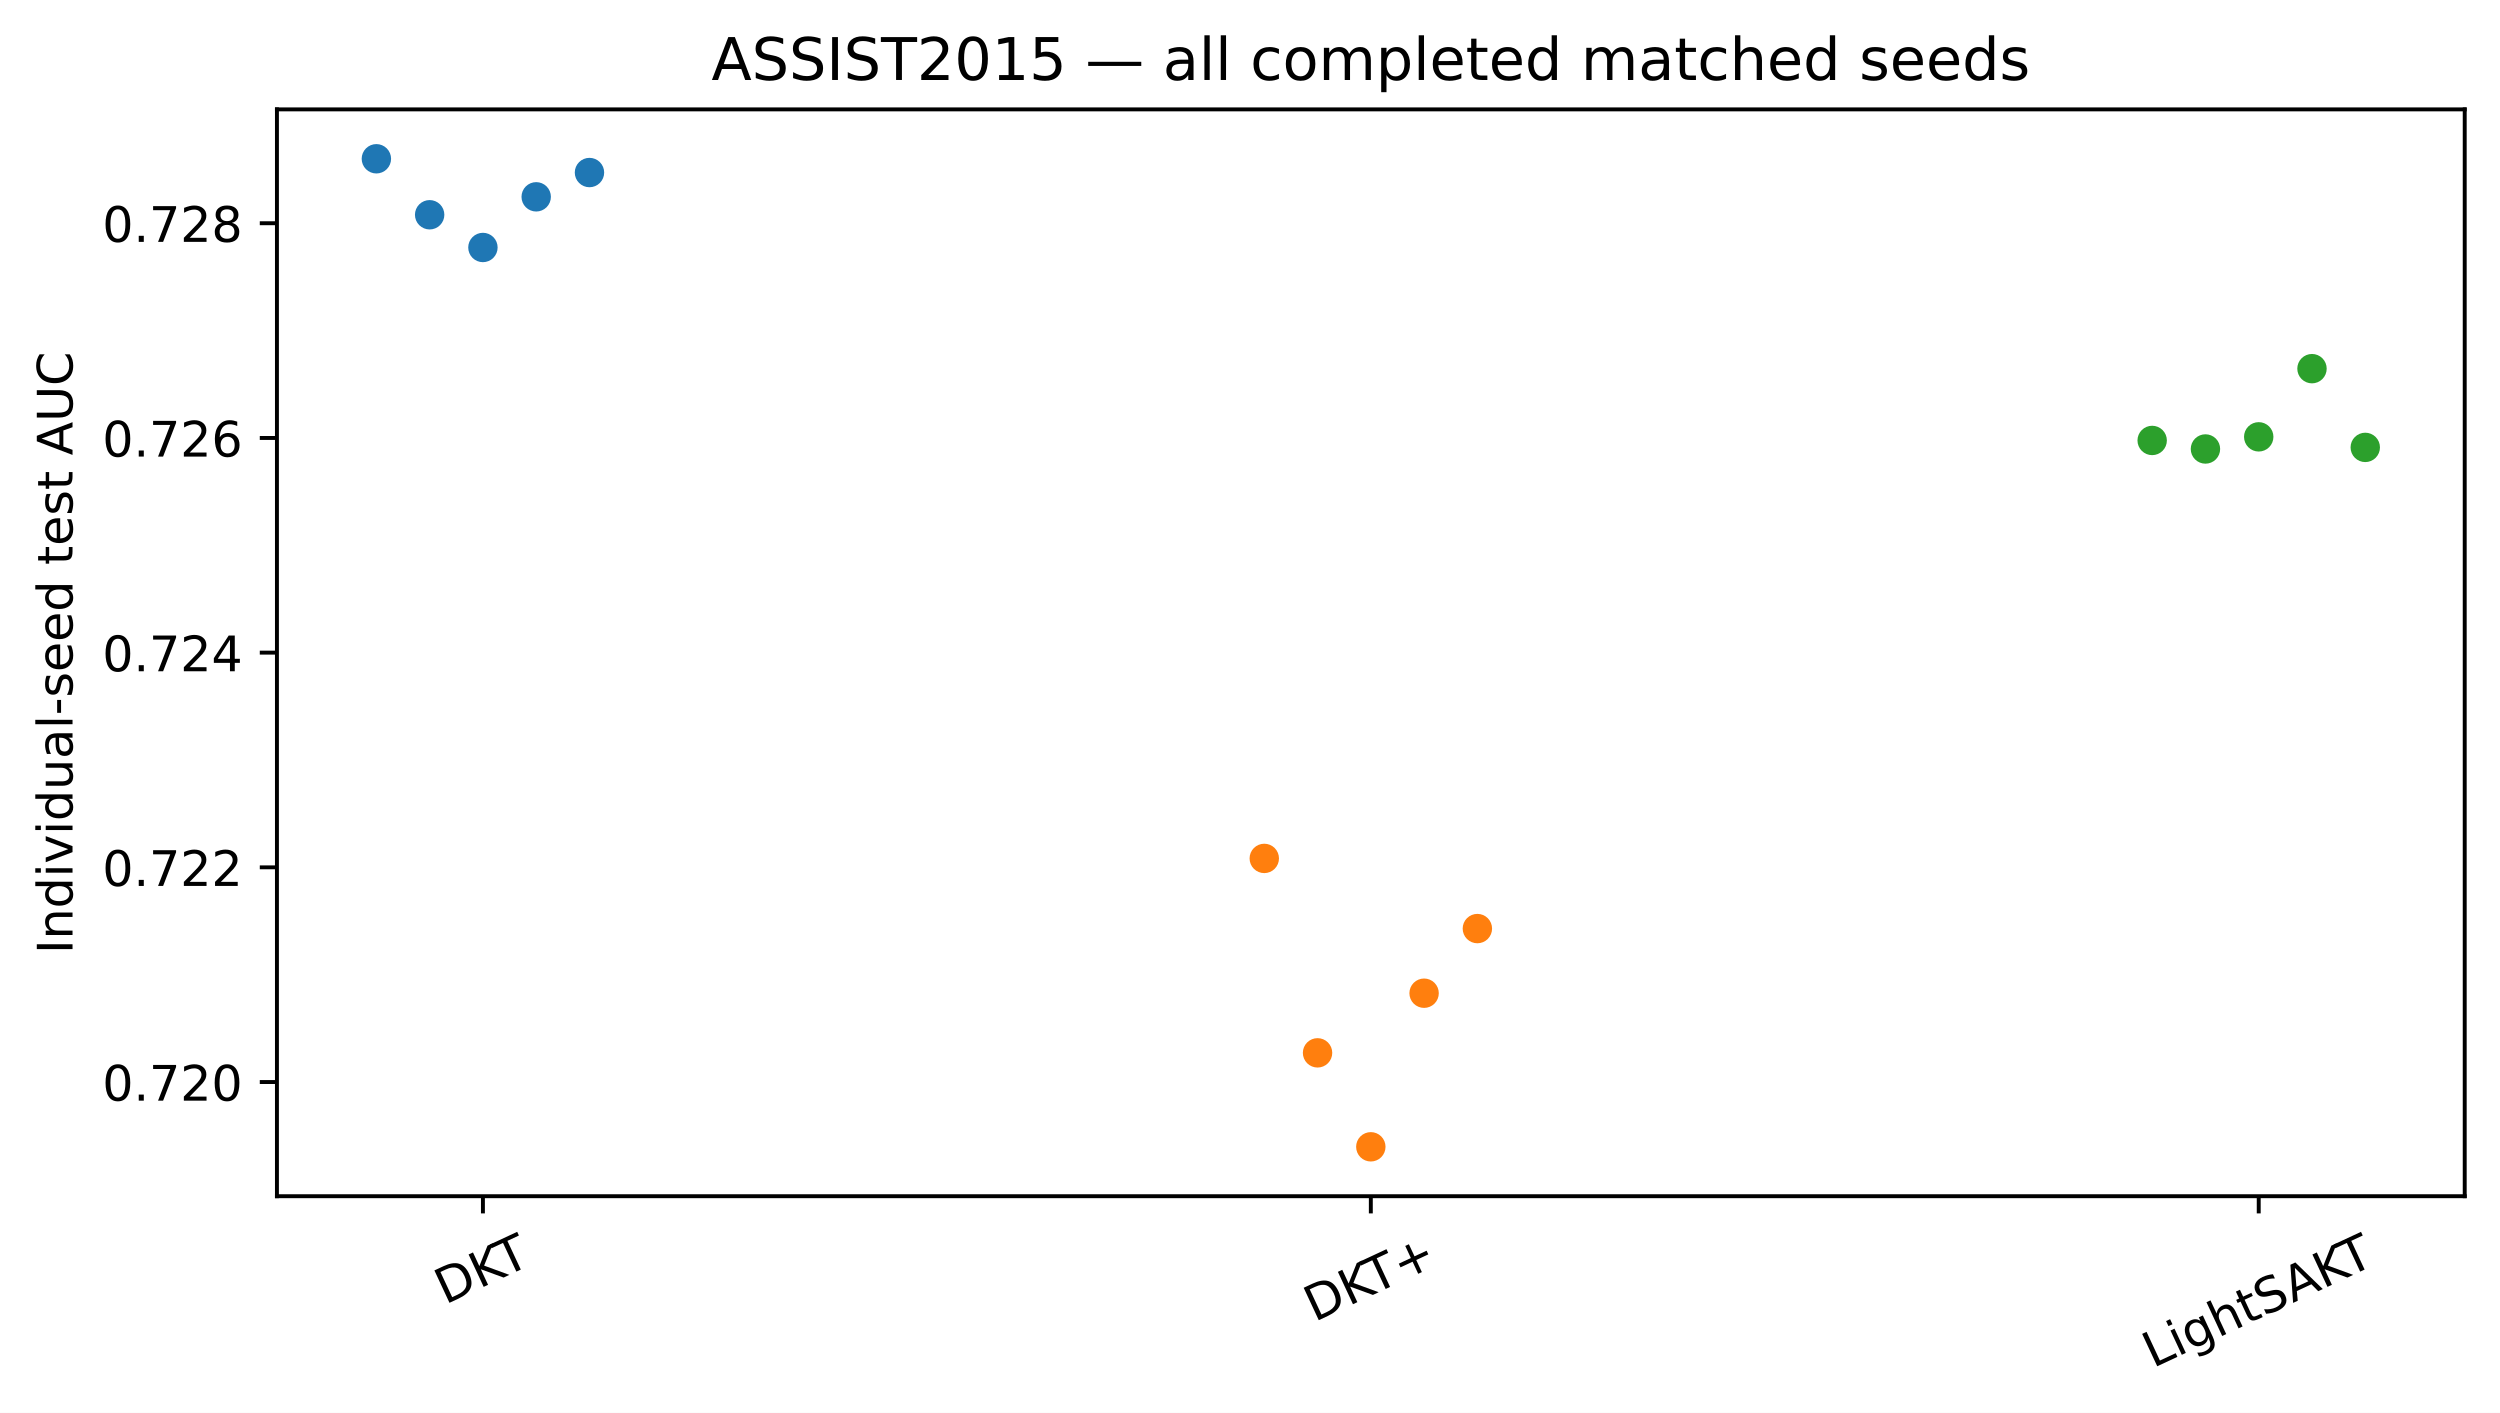
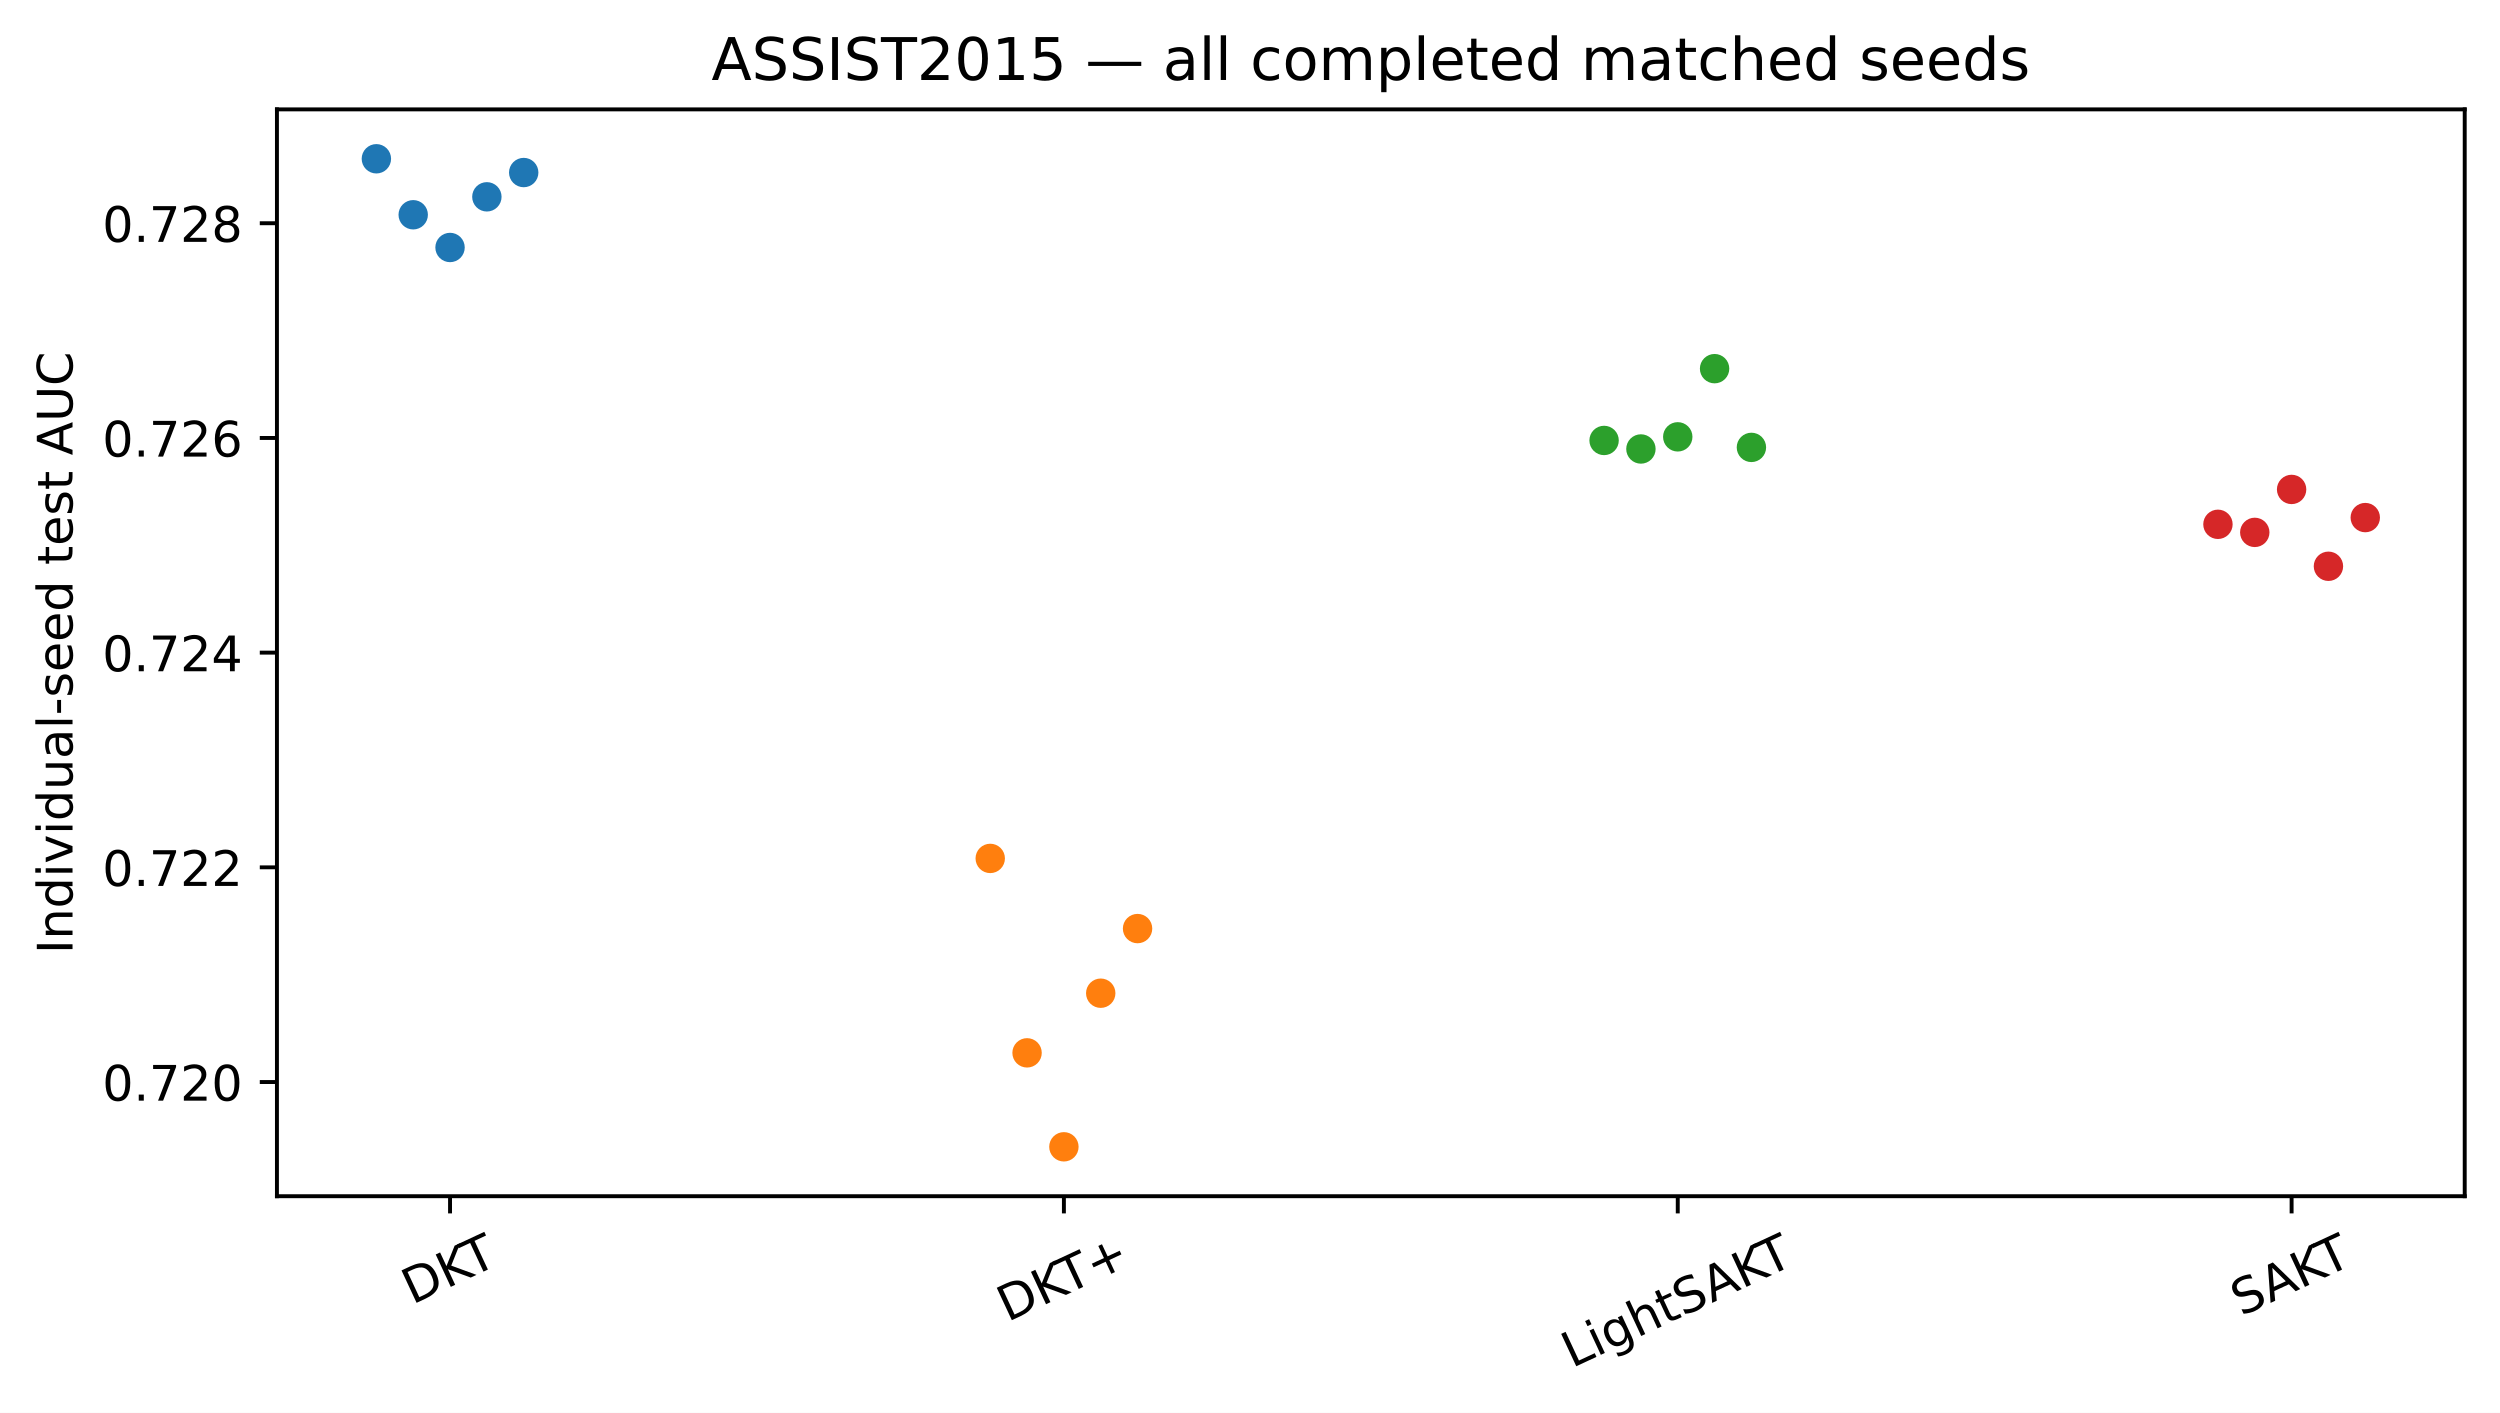
<svg xmlns="http://www.w3.org/2000/svg" xmlns:xlink="http://www.w3.org/1999/xlink" width="510.106pt" height="288.275pt" viewBox="0 0 510.106 288.275" version="1.1">
  <defs>
    <style type="text/css">*{stroke-linejoin: round; stroke-linecap: butt}</style>
  </defs>
  <g id="figure_1">
    <g id="patch_1">
      <path d="M 0 288.275  L 510.106 288.275  L 510.106 0  L 0 0  z " style="fill: #ffffff" />
    </g>
    <g id="axes_1">
      <g id="patch_2">
        <path d="M 56.506 244.078  L 502.906 244.078  L 502.906 22.318  L 56.506 22.318  z " style="fill: #ffffff" />
      </g>
      <g id="PathCollection_1">
        <defs>
-           <path id="m33c6fdeff0" d="M 0 2.5  C 0.663 2.5 1.299 2.237 1.768 1.768  C 2.237 1.299 2.5 0.663 2.5 0  C 2.5 -0.663 2.237 -1.299 1.768 -1.768  C 1.299 -2.237 0.663 -2.5 0 -2.5  C -0.663 -2.5 -1.299 -2.237 -1.768 -1.768  C -2.237 -1.299 -2.5 -0.663 -2.5 0  C -2.5 0.663 -2.237 1.299 -1.768 1.768  C -1.299 2.237 -0.663 2.5 0 2.5  z " style="stroke: #1f77b4" />
+           <path id="m3c8b712890" d="M 0 2.5  C 0.663 2.5 1.299 2.237 1.768 1.768  C 2.237 1.299 2.5 0.663 2.5 0  C 2.5 -0.663 2.237 -1.299 1.768 -1.768  C 1.299 -2.237 0.663 -2.5 0 -2.5  C -0.663 -2.5 -1.299 -2.237 -1.768 -1.768  C -2.237 -1.299 -2.5 -0.663 -2.5 0  C -2.5 0.663 -2.237 1.299 -1.768 1.768  C -1.299 2.237 -0.663 2.5 0 2.5  z " style="stroke: #1f77b4" />
        </defs>
-         <g clip-path="url(#p6f7940f587)">
-           <use xlink:href="#m33c6fdeff0" x="76.797" y="32.398" style="fill: #1f77b4; stroke: #1f77b4" />
-           <use xlink:href="#m33c6fdeff0" x="87.667" y="43.821" style="fill: #1f77b4; stroke: #1f77b4" />
-           <use xlink:href="#m33c6fdeff0" x="98.537" y="50.497" style="fill: #1f77b4; stroke: #1f77b4" />
-           <use xlink:href="#m33c6fdeff0" x="109.408" y="40.161" style="fill: #1f77b4; stroke: #1f77b4" />
-           <use xlink:href="#m33c6fdeff0" x="120.278" y="35.206" style="fill: #1f77b4; stroke: #1f77b4" />
+         <g clip-path="url(#p7ee4c535c2)">
+           <use xlink:href="#m3c8b712890" x="76.797" y="32.398" style="fill: #1f77b4; stroke: #1f77b4" />
+           <use xlink:href="#m3c8b712890" x="84.312" y="43.821" style="fill: #1f77b4; stroke: #1f77b4" />
+           <use xlink:href="#m3c8b712890" x="91.827" y="50.497" style="fill: #1f77b4; stroke: #1f77b4" />
+           <use xlink:href="#m3c8b712890" x="99.343" y="40.161" style="fill: #1f77b4; stroke: #1f77b4" />
+           <use xlink:href="#m3c8b712890" x="106.858" y="35.206" style="fill: #1f77b4; stroke: #1f77b4" />
        </g>
      </g>
      <g id="PathCollection_2">
        <defs>
-           <path id="m8892fc68ea" d="M 0 2.5  C 0.663 2.5 1.299 2.237 1.768 1.768  C 2.237 1.299 2.5 0.663 2.5 0  C 2.5 -0.663 2.237 -1.299 1.768 -1.768  C 1.299 -2.237 0.663 -2.5 0 -2.5  C -0.663 -2.5 -1.299 -2.237 -1.768 -1.768  C -2.237 -1.299 -2.5 -0.663 -2.5 0  C -2.5 0.663 -2.237 1.299 -1.768 1.768  C -1.299 2.237 -0.663 2.5 0 2.5  z " style="stroke: #ff7f0e" />
+           <path id="m19ec5836b5" d="M 0 2.5  C 0.663 2.5 1.299 2.237 1.768 1.768  C 2.237 1.299 2.5 0.663 2.5 0  C 2.5 -0.663 2.237 -1.299 1.768 -1.768  C 1.299 -2.237 0.663 -2.5 0 -2.5  C -0.663 -2.5 -1.299 -2.237 -1.768 -1.768  C -2.237 -1.299 -2.5 -0.663 -2.5 0  C -2.5 0.663 -2.237 1.299 -1.768 1.768  C -1.299 2.237 -0.663 2.5 0 2.5  z " style="stroke: #ff7f0e" />
        </defs>
-         <g clip-path="url(#p6f7940f587)">
-           <use xlink:href="#m8892fc68ea" x="257.966" y="175.153" style="fill: #ff7f0e; stroke: #ff7f0e" />
-           <use xlink:href="#m8892fc68ea" x="268.836" y="214.826" style="fill: #ff7f0e; stroke: #ff7f0e" />
-           <use xlink:href="#m8892fc68ea" x="279.706" y="233.998" style="fill: #ff7f0e; stroke: #ff7f0e" />
-           <use xlink:href="#m8892fc68ea" x="290.576" y="202.657" style="fill: #ff7f0e; stroke: #ff7f0e" />
-           <use xlink:href="#m8892fc68ea" x="301.447" y="189.469" style="fill: #ff7f0e; stroke: #ff7f0e" />
+         <g clip-path="url(#p7ee4c535c2)">
+           <use xlink:href="#m19ec5836b5" x="202.05" y="175.153" style="fill: #ff7f0e; stroke: #ff7f0e" />
+           <use xlink:href="#m19ec5836b5" x="209.565" y="214.826" style="fill: #ff7f0e; stroke: #ff7f0e" />
+           <use xlink:href="#m19ec5836b5" x="217.08" y="233.998" style="fill: #ff7f0e; stroke: #ff7f0e" />
+           <use xlink:href="#m19ec5836b5" x="224.595" y="202.657" style="fill: #ff7f0e; stroke: #ff7f0e" />
+           <use xlink:href="#m19ec5836b5" x="232.11" y="189.469" style="fill: #ff7f0e; stroke: #ff7f0e" />
        </g>
      </g>
      <g id="PathCollection_3">
        <defs>
-           <path id="m5527b262da" d="M 0 2.5  C 0.663 2.5 1.299 2.237 1.768 1.768  C 2.237 1.299 2.5 0.663 2.5 0  C 2.5 -0.663 2.237 -1.299 1.768 -1.768  C 1.299 -2.237 0.663 -2.5 0 -2.5  C -0.663 -2.5 -1.299 -2.237 -1.768 -1.768  C -2.237 -1.299 -2.5 -0.663 -2.5 0  C -2.5 0.663 -2.237 1.299 -1.768 1.768  C -1.299 2.237 -0.663 2.5 0 2.5  z " style="stroke: #2ca02c" />
+           <path id="m7e2e05105f" d="M 0 2.5  C 0.663 2.5 1.299 2.237 1.768 1.768  C 2.237 1.299 2.5 0.663 2.5 0  C 2.5 -0.663 2.237 -1.299 1.768 -1.768  C 1.299 -2.237 0.663 -2.5 0 -2.5  C -0.663 -2.5 -1.299 -2.237 -1.768 -1.768  C -2.237 -1.299 -2.5 -0.663 -2.5 0  C -2.5 0.663 -2.237 1.299 -1.768 1.768  C -1.299 2.237 -0.663 2.5 0 2.5  z " style="stroke: #2ca02c" />
        </defs>
-         <g clip-path="url(#p6f7940f587)">
-           <use xlink:href="#m5527b262da" x="439.135" y="89.871" style="fill: #2ca02c; stroke: #2ca02c" />
-           <use xlink:href="#m5527b262da" x="450.005" y="91.611" style="fill: #2ca02c; stroke: #2ca02c" />
-           <use xlink:href="#m5527b262da" x="460.875" y="89.134" style="fill: #2ca02c; stroke: #2ca02c" />
-           <use xlink:href="#m5527b262da" x="471.745" y="75.222" style="fill: #2ca02c; stroke: #2ca02c" />
-           <use xlink:href="#m5527b262da" x="482.615" y="91.288" style="fill: #2ca02c; stroke: #2ca02c" />
+         <g clip-path="url(#p7ee4c535c2)">
+           <use xlink:href="#m7e2e05105f" x="327.302" y="89.871" style="fill: #2ca02c; stroke: #2ca02c" />
+           <use xlink:href="#m7e2e05105f" x="334.817" y="91.611" style="fill: #2ca02c; stroke: #2ca02c" />
+           <use xlink:href="#m7e2e05105f" x="342.333" y="89.134" style="fill: #2ca02c; stroke: #2ca02c" />
+           <use xlink:href="#m7e2e05105f" x="349.848" y="75.222" style="fill: #2ca02c; stroke: #2ca02c" />
+           <use xlink:href="#m7e2e05105f" x="357.363" y="91.288" style="fill: #2ca02c; stroke: #2ca02c" />
+         </g>
+       </g>
+       <g id="PathCollection_4">
+         <defs>
+           <path id="m1b18ecc504" d="M 0 2.5  C 0.663 2.5 1.299 2.237 1.768 1.768  C 2.237 1.299 2.5 0.663 2.5 0  C 2.5 -0.663 2.237 -1.299 1.768 -1.768  C 1.299 -2.237 0.663 -2.5 0 -2.5  C -0.663 -2.5 -1.299 -2.237 -1.768 -1.768  C -2.237 -1.299 -2.5 -0.663 -2.5 0  C -2.5 0.663 -2.237 1.299 -1.768 1.768  C -1.299 2.237 -0.663 2.5 0 2.5  z " style="stroke: #d62728" />
+         </defs>
+         <g clip-path="url(#p7ee4c535c2)">
+           <use xlink:href="#m1b18ecc504" x="452.555" y="106.982" style="fill: #d62728; stroke: #d62728" />
+           <use xlink:href="#m1b18ecc504" x="460.07" y="108.629" style="fill: #d62728; stroke: #d62728" />
+           <use xlink:href="#m1b18ecc504" x="467.585" y="99.865" style="fill: #d62728; stroke: #d62728" />
+           <use xlink:href="#m1b18ecc504" x="475.1" y="115.544" style="fill: #d62728; stroke: #d62728" />
+           <use xlink:href="#m1b18ecc504" x="482.615" y="105.609" style="fill: #d62728; stroke: #d62728" />
        </g>
      </g>
      <g id="matplotlib.axis_1">
        <g id="xtick_1">
          <g id="line2d_1">
            <defs>
-               <path id="m1cca818834" d="M 0 0  L 0 3.5  " style="stroke: #000000; stroke-width: 0.8" />
+               <path id="medb3b41b22" d="M 0 0  L 0 3.5  " style="stroke: #000000; stroke-width: 0.8" />
            </defs>
            <g>
-               <use xlink:href="#m1cca818834" x="98.537" y="244.078" style="stroke: #000000; stroke-width: 0.8" />
+               <use xlink:href="#medb3b41b22" x="91.827" y="244.078" style="stroke: #000000; stroke-width: 0.8" />
            </g>
          </g>
          <g id="text_1">
-             <g transform="translate(90.82601 266.244) rotate(-25) scale(0.1 -0.1)">
+             <g transform="translate(84.11606 266.244) rotate(-25) scale(0.1 -0.1)">
              <defs>
                <path id="DejaVuSans-44" d="M 1259 4147  L 1259 519  L 2022 519  Q 2988 519 3436 956  Q 3884 1394 3884 2338  Q 3884 3275 3436 3711  Q 2988 4147 2022 4147  L 1259 4147  z M 628 4666  L 1925 4666  Q 3281 4666 3915 4102  Q 4550 3538 4550 2338  Q 4550 1131 3912 565  Q 3275 0 1925 0  L 628 0  L 628 4666  z " transform="scale(0.015625)" />
                <path id="DejaVuSans-4b" d="M 628 4666  L 1259 4666  L 1259 2694  L 3353 4666  L 4166 4666  L 1850 2491  L 4331 0  L 3500 0  L 1259 2247  L 1259 0  L 628 0  L 628 4666  z " transform="scale(0.015625)" />
                <path id="DejaVuSans-54" d="M -19 4666  L 3928 4666  L 3928 4134  L 2272 4134  L 2272 0  L 1638 0  L 1638 4134  L -19 4134  L -19 4666  z " transform="scale(0.015625)" />
              </defs>
              <use xlink:href="#DejaVuSans-44" />
              <use xlink:href="#DejaVuSans-4b" x="77.002" />
              <use xlink:href="#DejaVuSans-54" x="134.828" />
            </g>
          </g>
        </g>
        <g id="xtick_2">
          <g id="line2d_2">
            <g>
-               <use xlink:href="#m1cca818834" x="279.706" y="244.078" style="stroke: #000000; stroke-width: 0.8" />
+               <use xlink:href="#medb3b41b22" x="217.08" y="244.078" style="stroke: #000000; stroke-width: 0.8" />
            </g>
          </g>
          <g id="text_2">
-             <g transform="translate(268.1976 269.7854) rotate(-25) scale(0.1 -0.1)">
+             <g transform="translate(205.5713 269.7854) rotate(-25) scale(0.1 -0.1)">
              <defs>
                <path id="DejaVuSans-2b" d="M 2944 4013  L 2944 2272  L 4684 2272  L 4684 1741  L 2944 1741  L 2944 0  L 2419 0  L 2419 1741  L 678 1741  L 678 2272  L 2419 2272  L 2419 4013  L 2944 4013  z " transform="scale(0.015625)" />
              </defs>
              <use xlink:href="#DejaVuSans-44" />
              <use xlink:href="#DejaVuSans-4b" x="77.002" />
              <use xlink:href="#DejaVuSans-54" x="134.828" />
              <use xlink:href="#DejaVuSans-2b" x="195.912" />
            </g>
          </g>
        </g>
        <g id="xtick_3">
          <g id="line2d_3">
            <g>
-               <use xlink:href="#m1cca818834" x="460.875" y="244.078" style="stroke: #000000; stroke-width: 0.8" />
+               <use xlink:href="#medb3b41b22" x="342.333" y="244.078" style="stroke: #000000; stroke-width: 0.8" />
            </g>
          </g>
          <g id="text_3">
-             <g transform="translate(439.2823 279.19) rotate(-25) scale(0.1 -0.1)">
+             <g transform="translate(320.7397 279.19) rotate(-25) scale(0.1 -0.1)">
              <defs>
                <path id="DejaVuSans-4c" d="M 628 4666  L 1259 4666  L 1259 531  L 3531 531  L 3531 0  L 628 0  L 628 4666  z " transform="scale(0.015625)" />
                <path id="DejaVuSans-69" d="M 603 3500  L 1178 3500  L 1178 0  L 603 0  L 603 3500  z M 603 4863  L 1178 4863  L 1178 4134  L 603 4134  L 603 4863  z " transform="scale(0.015625)" />
                <path id="DejaVuSans-67" d="M 2906 1791  Q 2906 2416 2648 2759  Q 2391 3103 1925 3103  Q 1463 3103 1205 2759  Q 947 2416 947 1791  Q 947 1169 1205 825  Q 1463 481 1925 481  Q 2391 481 2648 825  Q 2906 1169 2906 1791  z M 3481 434  Q 3481 -459 3084 -895  Q 2688 -1331 1869 -1331  Q 1566 -1331 1297 -1286  Q 1028 -1241 775 -1147  L 775 -588  Q 1028 -725 1275 -790  Q 1522 -856 1778 -856  Q 2344 -856 2625 -561  Q 2906 -266 2906 331  L 2906 616  Q 2728 306 2450 153  Q 2172 0 1784 0  Q 1141 0 747 490  Q 353 981 353 1791  Q 353 2603 747 3093  Q 1141 3584 1784 3584  Q 2172 3584 2450 3431  Q 2728 3278 2906 2969  L 2906 3500  L 3481 3500  L 3481 434  z " transform="scale(0.015625)" />
                <path id="DejaVuSans-68" d="M 3513 2113  L 3513 0  L 2938 0  L 2938 2094  Q 2938 2591 2744 2837  Q 2550 3084 2163 3084  Q 1697 3084 1428 2787  Q 1159 2491 1159 1978  L 1159 0  L 581 0  L 581 4863  L 1159 4863  L 1159 2956  Q 1366 3272 1645 3428  Q 1925 3584 2291 3584  Q 2894 3584 3203 3211  Q 3513 2838 3513 2113  z " transform="scale(0.015625)" />
                <path id="DejaVuSans-74" d="M 1172 4494  L 1172 3500  L 2356 3500  L 2356 3053  L 1172 3053  L 1172 1153  Q 1172 725 1289 603  Q 1406 481 1766 481  L 2356 481  L 2356 0  L 1766 0  Q 1100 0 847 248  Q 594 497 594 1153  L 594 3053  L 172 3053  L 172 3500  L 594 3500  L 594 4494  L 1172 4494  z " transform="scale(0.015625)" />
                <path id="DejaVuSans-53" d="M 3425 4513  L 3425 3897  Q 3066 4069 2747 4153  Q 2428 4238 2131 4238  Q 1616 4238 1336 4038  Q 1056 3838 1056 3469  Q 1056 3159 1242 3001  Q 1428 2844 1947 2747  L 2328 2669  Q 3034 2534 3370 2195  Q 3706 1856 3706 1288  Q 3706 609 3251 259  Q 2797 -91 1919 -91  Q 1588 -91 1214 -16  Q 841 59 441 206  L 441 856  Q 825 641 1194 531  Q 1563 422 1919 422  Q 2459 422 2753 634  Q 3047 847 3047 1241  Q 3047 1584 2836 1778  Q 2625 1972 2144 2069  L 1759 2144  Q 1053 2284 737 2584  Q 422 2884 422 3419  Q 422 4038 858 4394  Q 1294 4750 2059 4750  Q 2388 4750 2728 4690  Q 3069 4631 3425 4513  z " transform="scale(0.015625)" />
                <path id="DejaVuSans-41" d="M 2188 4044  L 1331 1722  L 3047 1722  L 2188 4044  z M 1831 4666  L 2547 4666  L 4325 0  L 3669 0  L 3244 1197  L 1141 1197  L 716 0  L 50 0  L 1831 4666  z " transform="scale(0.015625)" />
              </defs>
              <use xlink:href="#DejaVuSans-4c" />
              <use xlink:href="#DejaVuSans-69" x="55.713" />
              <use xlink:href="#DejaVuSans-67" x="83.496" />
              <use xlink:href="#DejaVuSans-68" x="146.973" />
              <use xlink:href="#DejaVuSans-74" x="210.352" />
              <use xlink:href="#DejaVuSans-53" x="249.561" />
              <use xlink:href="#DejaVuSans-41" x="314.912" />
              <use xlink:href="#DejaVuSans-4b" x="383.32" />
              <use xlink:href="#DejaVuSans-54" x="441.146" />
            </g>
          </g>
        </g>
+         <g id="xtick_4">
+           <g id="line2d_4">
+             <g>
+               <use xlink:href="#medb3b41b22" x="467.585" y="244.078" style="stroke: #000000; stroke-width: 0.8" />
+             </g>
+           </g>
+           <g id="text_4">
+             <g transform="translate(457.3013 268.643) rotate(-25) scale(0.1 -0.1)">
+               <use xlink:href="#DejaVuSans-53" />
+               <use xlink:href="#DejaVuSans-41" x="65.352" />
+               <use xlink:href="#DejaVuSans-4b" x="133.76" />
+               <use xlink:href="#DejaVuSans-54" x="191.586" />
+             </g>
+           </g>
+         </g>
      </g>
      <g id="matplotlib.axis_2">
        <g id="ytick_1">
-           <g id="line2d_4">
+           <g id="line2d_5">
            <defs>
-               <path id="mc22478fc6d" d="M 0 0  L -3.5 0  " style="stroke: #000000; stroke-width: 0.8" />
+               <path id="m0b057ede90" d="M 0 0  L -3.5 0  " style="stroke: #000000; stroke-width: 0.8" />
            </defs>
            <g>
-               <use xlink:href="#mc22478fc6d" x="56.506" y="220.78" style="stroke: #000000; stroke-width: 0.8" />
-             </g>
-           </g>
-           <g id="text_4">
+               <use xlink:href="#m0b057ede90" x="56.506" y="220.78" style="stroke: #000000; stroke-width: 0.8" />
+             </g>
+           </g>
+           <g id="text_5">
            <g transform="translate(20.87813 224.5791) scale(0.1 -0.1)">
              <defs>
                <path id="DejaVuSans-30" d="M 2034 4250  Q 1547 4250 1301 3770  Q 1056 3291 1056 2328  Q 1056 1369 1301 889  Q 1547 409 2034 409  Q 2525 409 2770 889  Q 3016 1369 3016 2328  Q 3016 3291 2770 3770  Q 2525 4250 2034 4250  z M 2034 4750  Q 2819 4750 3233 4129  Q 3647 3509 3647 2328  Q 3647 1150 3233 529  Q 2819 -91 2034 -91  Q 1250 -91 836 529  Q 422 1150 422 2328  Q 422 3509 836 4129  Q 1250 4750 2034 4750  z " transform="scale(0.015625)" />
                <path id="DejaVuSans-2e" d="M 684 794  L 1344 794  L 1344 0  L 684 0  L 684 794  z " transform="scale(0.015625)" />
                <path id="DejaVuSans-37" d="M 525 4666  L 3525 4666  L 3525 4397  L 1831 0  L 1172 0  L 2766 4134  L 525 4134  L 525 4666  z " transform="scale(0.015625)" />
                <path id="DejaVuSans-32" d="M 1228 531  L 3431 531  L 3431 0  L 469 0  L 469 531  Q 828 903 1448 1529  Q 2069 2156 2228 2338  Q 2531 2678 2651 2914  Q 2772 3150 2772 3378  Q 2772 3750 2511 3984  Q 2250 4219 1831 4219  Q 1534 4219 1204 4116  Q 875 4013 500 3803  L 500 4441  Q 881 4594 1212 4672  Q 1544 4750 1819 4750  Q 2544 4750 2975 4387  Q 3406 4025 3406 3419  Q 3406 3131 3298 2873  Q 3191 2616 2906 2266  Q 2828 2175 2409 1742  Q 1991 1309 1228 531  z " transform="scale(0.015625)" />
              </defs>
              <use xlink:href="#DejaVuSans-30" />
              <use xlink:href="#DejaVuSans-2e" x="63.623" />
              <use xlink:href="#DejaVuSans-37" x="95.41" />
              <use xlink:href="#DejaVuSans-32" x="159.033" />
              <use xlink:href="#DejaVuSans-30" x="222.656" />
            </g>
          </g>
        </g>
        <g id="ytick_2">
-           <g id="line2d_5">
-             <g>
-               <use xlink:href="#mc22478fc6d" x="56.506" y="176.973" style="stroke: #000000; stroke-width: 0.8" />
-             </g>
-           </g>
-           <g id="text_5">
+           <g id="line2d_6">
+             <g>
+               <use xlink:href="#m0b057ede90" x="56.506" y="176.973" style="stroke: #000000; stroke-width: 0.8" />
+             </g>
+           </g>
+           <g id="text_6">
            <g transform="translate(20.87813 180.7727) scale(0.1 -0.1)">
              <use xlink:href="#DejaVuSans-30" />
              <use xlink:href="#DejaVuSans-2e" x="63.623" />
              <use xlink:href="#DejaVuSans-37" x="95.41" />
              <use xlink:href="#DejaVuSans-32" x="159.033" />
              <use xlink:href="#DejaVuSans-32" x="222.656" />
            </g>
          </g>
        </g>
        <g id="ytick_3">
-           <g id="line2d_6">
-             <g>
-               <use xlink:href="#mc22478fc6d" x="56.506" y="133.167" style="stroke: #000000; stroke-width: 0.8" />
-             </g>
-           </g>
-           <g id="text_6">
+           <g id="line2d_7">
+             <g>
+               <use xlink:href="#m0b057ede90" x="56.506" y="133.167" style="stroke: #000000; stroke-width: 0.8" />
+             </g>
+           </g>
+           <g id="text_7">
            <g transform="translate(20.87813 136.9662) scale(0.1 -0.1)">
              <defs>
                <path id="DejaVuSans-34" d="M 2419 4116  L 825 1625  L 2419 1625  L 2419 4116  z M 2253 4666  L 3047 4666  L 3047 1625  L 3713 1625  L 3713 1100  L 3047 1100  L 3047 0  L 2419 0  L 2419 1100  L 313 1100  L 313 1709  L 2253 4666  z " transform="scale(0.015625)" />
              </defs>
              <use xlink:href="#DejaVuSans-30" />
              <use xlink:href="#DejaVuSans-2e" x="63.623" />
              <use xlink:href="#DejaVuSans-37" x="95.41" />
              <use xlink:href="#DejaVuSans-32" x="159.033" />
              <use xlink:href="#DejaVuSans-34" x="222.656" />
            </g>
          </g>
        </g>
        <g id="ytick_4">
-           <g id="line2d_7">
-             <g>
-               <use xlink:href="#mc22478fc6d" x="56.506" y="89.36" style="stroke: #000000; stroke-width: 0.8" />
-             </g>
-           </g>
-           <g id="text_7">
+           <g id="line2d_8">
+             <g>
+               <use xlink:href="#m0b057ede90" x="56.506" y="89.36" style="stroke: #000000; stroke-width: 0.8" />
+             </g>
+           </g>
+           <g id="text_8">
            <g transform="translate(20.87813 93.15966) scale(0.1 -0.1)">
              <defs>
                <path id="DejaVuSans-36" d="M 2113 2584  Q 1688 2584 1439 2293  Q 1191 2003 1191 1497  Q 1191 994 1439 701  Q 1688 409 2113 409  Q 2538 409 2786 701  Q 3034 994 3034 1497  Q 3034 2003 2786 2293  Q 2538 2584 2113 2584  z M 3366 4563  L 3366 3988  Q 3128 4100 2886 4159  Q 2644 4219 2406 4219  Q 1781 4219 1451 3797  Q 1122 3375 1075 2522  Q 1259 2794 1537 2939  Q 1816 3084 2150 3084  Q 2853 3084 3261 2657  Q 3669 2231 3669 1497  Q 3669 778 3244 343  Q 2819 -91 2113 -91  Q 1303 -91 875 529  Q 447 1150 447 2328  Q 447 3434 972 4092  Q 1497 4750 2381 4750  Q 2619 4750 2861 4703  Q 3103 4656 3366 4563  z " transform="scale(0.015625)" />
              </defs>
              <use xlink:href="#DejaVuSans-30" />
              <use xlink:href="#DejaVuSans-2e" x="63.623" />
              <use xlink:href="#DejaVuSans-37" x="95.41" />
              <use xlink:href="#DejaVuSans-32" x="159.033" />
              <use xlink:href="#DejaVuSans-36" x="222.656" />
            </g>
          </g>
        </g>
        <g id="ytick_5">
-           <g id="line2d_8">
-             <g>
-               <use xlink:href="#mc22478fc6d" x="56.506" y="45.554" style="stroke: #000000; stroke-width: 0.8" />
-             </g>
-           </g>
-           <g id="text_8">
+           <g id="line2d_9">
+             <g>
+               <use xlink:href="#m0b057ede90" x="56.506" y="45.554" style="stroke: #000000; stroke-width: 0.8" />
+             </g>
+           </g>
+           <g id="text_9">
            <g transform="translate(20.87813 49.35316) scale(0.1 -0.1)">
              <defs>
                <path id="DejaVuSans-38" d="M 2034 2216  Q 1584 2216 1326 1975  Q 1069 1734 1069 1313  Q 1069 891 1326 650  Q 1584 409 2034 409  Q 2484 409 2743 651  Q 3003 894 3003 1313  Q 3003 1734 2745 1975  Q 2488 2216 2034 2216  z M 1403 2484  Q 997 2584 770 2862  Q 544 3141 544 3541  Q 544 4100 942 4425  Q 1341 4750 2034 4750  Q 2731 4750 3128 4425  Q 3525 4100 3525 3541  Q 3525 3141 3298 2862  Q 3072 2584 2669 2484  Q 3125 2378 3379 2068  Q 3634 1759 3634 1313  Q 3634 634 3220 271  Q 2806 -91 2034 -91  Q 1263 -91 848 271  Q 434 634 434 1313  Q 434 1759 690 2068  Q 947 2378 1403 2484  z M 1172 3481  Q 1172 3119 1398 2916  Q 1625 2713 2034 2713  Q 2441 2713 2670 2916  Q 2900 3119 2900 3481  Q 2900 3844 2670 4047  Q 2441 4250 2034 4250  Q 1625 4250 1398 4047  Q 1172 3844 1172 3481  z " transform="scale(0.015625)" />
              </defs>
              <use xlink:href="#DejaVuSans-30" />
              <use xlink:href="#DejaVuSans-2e" x="63.623" />
              <use xlink:href="#DejaVuSans-37" x="95.41" />
              <use xlink:href="#DejaVuSans-32" x="159.033" />
              <use xlink:href="#DejaVuSans-38" x="222.656" />
            </g>
          </g>
        </g>
-         <g id="text_9">
+         <g id="text_10">
          <g transform="translate(14.79844 194.6364) rotate(-90) scale(0.1 -0.1)">
            <defs>
              <path id="DejaVuSans-49" d="M 628 4666  L 1259 4666  L 1259 0  L 628 0  L 628 4666  z " transform="scale(0.015625)" />
              <path id="DejaVuSans-6e" d="M 3513 2113  L 3513 0  L 2938 0  L 2938 2094  Q 2938 2591 2744 2837  Q 2550 3084 2163 3084  Q 1697 3084 1428 2787  Q 1159 2491 1159 1978  L 1159 0  L 581 0  L 581 3500  L 1159 3500  L 1159 2956  Q 1366 3272 1645 3428  Q 1925 3584 2291 3584  Q 2894 3584 3203 3211  Q 3513 2838 3513 2113  z " transform="scale(0.015625)" />
              <path id="DejaVuSans-64" d="M 2906 2969  L 2906 4863  L 3481 4863  L 3481 0  L 2906 0  L 2906 525  Q 2725 213 2448 61  Q 2172 -91 1784 -91  Q 1150 -91 751 415  Q 353 922 353 1747  Q 353 2572 751 3078  Q 1150 3584 1784 3584  Q 2172 3584 2448 3432  Q 2725 3281 2906 2969  z M 947 1747  Q 947 1113 1208 752  Q 1469 391 1925 391  Q 2381 391 2643 752  Q 2906 1113 2906 1747  Q 2906 2381 2643 2742  Q 2381 3103 1925 3103  Q 1469 3103 1208 2742  Q 947 2381 947 1747  z " transform="scale(0.015625)" />
              <path id="DejaVuSans-76" d="M 191 3500  L 800 3500  L 1894 563  L 2988 3500  L 3597 3500  L 2284 0  L 1503 0  L 191 3500  z " transform="scale(0.015625)" />
              <path id="DejaVuSans-75" d="M 544 1381  L 544 3500  L 1119 3500  L 1119 1403  Q 1119 906 1312 657  Q 1506 409 1894 409  Q 2359 409 2629 706  Q 2900 1003 2900 1516  L 2900 3500  L 3475 3500  L 3475 0  L 2900 0  L 2900 538  Q 2691 219 2414 64  Q 2138 -91 1772 -91  Q 1169 -91 856 284  Q 544 659 544 1381  z M 1991 3584  L 1991 3584  z " transform="scale(0.015625)" />
              <path id="DejaVuSans-61" d="M 2194 1759  Q 1497 1759 1228 1600  Q 959 1441 959 1056  Q 959 750 1161 570  Q 1363 391 1709 391  Q 2188 391 2477 730  Q 2766 1069 2766 1631  L 2766 1759  L 2194 1759  z M 3341 1997  L 3341 0  L 2766 0  L 2766 531  Q 2569 213 2275 61  Q 1981 -91 1556 -91  Q 1019 -91 701 211  Q 384 513 384 1019  Q 384 1609 779 1909  Q 1175 2209 1959 2209  L 2766 2209  L 2766 2266  Q 2766 2663 2505 2880  Q 2244 3097 1772 3097  Q 1472 3097 1187 3025  Q 903 2953 641 2809  L 641 3341  Q 956 3463 1253 3523  Q 1550 3584 1831 3584  Q 2591 3584 2966 3190  Q 3341 2797 3341 1997  z " transform="scale(0.015625)" />
              <path id="DejaVuSans-6c" d="M 603 4863  L 1178 4863  L 1178 0  L 603 0  L 603 4863  z " transform="scale(0.015625)" />
              <path id="DejaVuSans-2d" d="M 313 2009  L 1997 2009  L 1997 1497  L 313 1497  L 313 2009  z " transform="scale(0.015625)" />
              <path id="DejaVuSans-73" d="M 2834 3397  L 2834 2853  Q 2591 2978 2328 3040  Q 2066 3103 1784 3103  Q 1356 3103 1142 2972  Q 928 2841 928 2578  Q 928 2378 1081 2264  Q 1234 2150 1697 2047  L 1894 2003  Q 2506 1872 2764 1633  Q 3022 1394 3022 966  Q 3022 478 2636 193  Q 2250 -91 1575 -91  Q 1294 -91 989 -36  Q 684 19 347 128  L 347 722  Q 666 556 975 473  Q 1284 391 1588 391  Q 1994 391 2212 530  Q 2431 669 2431 922  Q 2431 1156 2273 1281  Q 2116 1406 1581 1522  L 1381 1569  Q 847 1681 609 1914  Q 372 2147 372 2553  Q 372 3047 722 3315  Q 1072 3584 1716 3584  Q 2034 3584 2315 3537  Q 2597 3491 2834 3397  z " transform="scale(0.015625)" />
              <path id="DejaVuSans-65" d="M 3597 1894  L 3597 1613  L 953 1613  Q 991 1019 1311 708  Q 1631 397 2203 397  Q 2534 397 2845 478  Q 3156 559 3463 722  L 3463 178  Q 3153 47 2828 -22  Q 2503 -91 2169 -91  Q 1331 -91 842 396  Q 353 884 353 1716  Q 353 2575 817 3079  Q 1281 3584 2069 3584  Q 2775 3584 3186 3129  Q 3597 2675 3597 1894  z M 3022 2063  Q 3016 2534 2758 2815  Q 2500 3097 2075 3097  Q 1594 3097 1305 2825  Q 1016 2553 972 2059  L 3022 2063  z " transform="scale(0.015625)" />
              <path id="DejaVuSans-20" transform="scale(0.015625)" />
              <path id="DejaVuSans-55" d="M 556 4666  L 1191 4666  L 1191 1831  Q 1191 1081 1462 751  Q 1734 422 2344 422  Q 2950 422 3222 751  Q 3494 1081 3494 1831  L 3494 4666  L 4128 4666  L 4128 1753  Q 4128 841 3676 375  Q 3225 -91 2344 -91  Q 1459 -91 1007 375  Q 556 841 556 1753  L 556 4666  z " transform="scale(0.015625)" />
              <path id="DejaVuSans-43" d="M 4122 4306  L 4122 3641  Q 3803 3938 3442 4084  Q 3081 4231 2675 4231  Q 1875 4231 1450 3742  Q 1025 3253 1025 2328  Q 1025 1406 1450 917  Q 1875 428 2675 428  Q 3081 428 3442 575  Q 3803 722 4122 1019  L 4122 359  Q 3791 134 3420 21  Q 3050 -91 2638 -91  Q 1578 -91 968 557  Q 359 1206 359 2328  Q 359 3453 968 4101  Q 1578 4750 2638 4750  Q 3056 4750 3426 4639  Q 3797 4528 4122 4306  z " transform="scale(0.015625)" />
            </defs>
            <use xlink:href="#DejaVuSans-49" />
            <use xlink:href="#DejaVuSans-6e" x="29.492" />
            <use xlink:href="#DejaVuSans-64" x="92.871" />
            <use xlink:href="#DejaVuSans-69" x="156.348" />
            <use xlink:href="#DejaVuSans-76" x="184.131" />
            <use xlink:href="#DejaVuSans-69" x="243.311" />
            <use xlink:href="#DejaVuSans-64" x="271.094" />
            <use xlink:href="#DejaVuSans-75" x="334.57" />
            <use xlink:href="#DejaVuSans-61" x="397.949" />
            <use xlink:href="#DejaVuSans-6c" x="459.229" />
            <use xlink:href="#DejaVuSans-2d" x="487.012" />
            <use xlink:href="#DejaVuSans-73" x="523.096" />
            <use xlink:href="#DejaVuSans-65" x="575.195" />
            <use xlink:href="#DejaVuSans-65" x="636.719" />
            <use xlink:href="#DejaVuSans-64" x="698.242" />
            <use xlink:href="#DejaVuSans-20" x="761.719" />
            <use xlink:href="#DejaVuSans-74" x="793.506" />
            <use xlink:href="#DejaVuSans-65" x="832.715" />
            <use xlink:href="#DejaVuSans-73" x="894.238" />
            <use xlink:href="#DejaVuSans-74" x="946.338" />
            <use xlink:href="#DejaVuSans-20" x="985.547" />
            <use xlink:href="#DejaVuSans-41" x="1017.334" />
            <use xlink:href="#DejaVuSans-55" x="1085.742" />
            <use xlink:href="#DejaVuSans-43" x="1158.936" />
          </g>
        </g>
      </g>
      <g id="patch_3">
        <path d="M 56.506 244.078  L 56.506 22.318  " style="fill: none; stroke: #000000; stroke-width: 0.8; stroke-linejoin: miter; stroke-linecap: square" />
      </g>
      <g id="patch_4">
        <path d="M 502.906 244.078  L 502.906 22.318  " style="fill: none; stroke: #000000; stroke-width: 0.8; stroke-linejoin: miter; stroke-linecap: square" />
      </g>
      <g id="patch_5">
        <path d="M 56.506 244.078  L 502.906 244.078  " style="fill: none; stroke: #000000; stroke-width: 0.8; stroke-linejoin: miter; stroke-linecap: square" />
      </g>
      <g id="patch_6">
        <path d="M 56.506 22.318  L 502.906 22.318  " style="fill: none; stroke: #000000; stroke-width: 0.8; stroke-linejoin: miter; stroke-linecap: square" />
      </g>
-       <g id="text_10">
+       <g id="text_11">
        <g transform="translate(145.1694 16.31812) scale(0.12 -0.12)">
          <defs>
            <path id="DejaVuSans-31" d="M 794 531  L 1825 531  L 1825 4091  L 703 3866  L 703 4441  L 1819 4666  L 2450 4666  L 2450 531  L 3481 531  L 3481 0  L 794 0  L 794 531  z " transform="scale(0.015625)" />
            <path id="DejaVuSans-35" d="M 691 4666  L 3169 4666  L 3169 4134  L 1269 4134  L 1269 2991  Q 1406 3038 1543 3061  Q 1681 3084 1819 3084  Q 2600 3084 3056 2656  Q 3513 2228 3513 1497  Q 3513 744 3044 326  Q 2575 -91 1722 -91  Q 1428 -91 1123 -41  Q 819 9 494 109  L 494 744  Q 775 591 1075 516  Q 1375 441 1709 441  Q 2250 441 2565 725  Q 2881 1009 2881 1497  Q 2881 1984 2565 2268  Q 2250 2553 1709 2553  Q 1456 2553 1204 2497  Q 953 2441 691 2322  L 691 4666  z " transform="scale(0.015625)" />
            <path id="DejaVuSans-2014" d="M 313 1978  L 6088 1978  L 6088 1528  L 313 1528  L 313 1978  z " transform="scale(0.015625)" />
            <path id="DejaVuSans-63" d="M 3122 3366  L 3122 2828  Q 2878 2963 2633 3030  Q 2388 3097 2138 3097  Q 1578 3097 1268 2742  Q 959 2388 959 1747  Q 959 1106 1268 751  Q 1578 397 2138 397  Q 2388 397 2633 464  Q 2878 531 3122 666  L 3122 134  Q 2881 22 2623 -34  Q 2366 -91 2075 -91  Q 1284 -91 818 406  Q 353 903 353 1747  Q 353 2603 823 3093  Q 1294 3584 2113 3584  Q 2378 3584 2631 3529  Q 2884 3475 3122 3366  z " transform="scale(0.015625)" />
            <path id="DejaVuSans-6f" d="M 1959 3097  Q 1497 3097 1228 2736  Q 959 2375 959 1747  Q 959 1119 1226 758  Q 1494 397 1959 397  Q 2419 397 2687 759  Q 2956 1122 2956 1747  Q 2956 2369 2687 2733  Q 2419 3097 1959 3097  z M 1959 3584  Q 2709 3584 3137 3096  Q 3566 2609 3566 1747  Q 3566 888 3137 398  Q 2709 -91 1959 -91  Q 1206 -91 779 398  Q 353 888 353 1747  Q 353 2609 779 3096  Q 1206 3584 1959 3584  z " transform="scale(0.015625)" />
            <path id="DejaVuSans-6d" d="M 3328 2828  Q 3544 3216 3844 3400  Q 4144 3584 4550 3584  Q 5097 3584 5394 3201  Q 5691 2819 5691 2113  L 5691 0  L 5113 0  L 5113 2094  Q 5113 2597 4934 2840  Q 4756 3084 4391 3084  Q 3944 3084 3684 2787  Q 3425 2491 3425 1978  L 3425 0  L 2847 0  L 2847 2094  Q 2847 2600 2669 2842  Q 2491 3084 2119 3084  Q 1678 3084 1418 2786  Q 1159 2488 1159 1978  L 1159 0  L 581 0  L 581 3500  L 1159 3500  L 1159 2956  Q 1356 3278 1631 3431  Q 1906 3584 2284 3584  Q 2666 3584 2933 3390  Q 3200 3197 3328 2828  z " transform="scale(0.015625)" />
            <path id="DejaVuSans-70" d="M 1159 525  L 1159 -1331  L 581 -1331  L 581 3500  L 1159 3500  L 1159 2969  Q 1341 3281 1617 3432  Q 1894 3584 2278 3584  Q 2916 3584 3314 3078  Q 3713 2572 3713 1747  Q 3713 922 3314 415  Q 2916 -91 2278 -91  Q 1894 -91 1617 61  Q 1341 213 1159 525  z M 3116 1747  Q 3116 2381 2855 2742  Q 2594 3103 2138 3103  Q 1681 3103 1420 2742  Q 1159 2381 1159 1747  Q 1159 1113 1420 752  Q 1681 391 2138 391  Q 2594 391 2855 752  Q 3116 1113 3116 1747  z " transform="scale(0.015625)" />
          </defs>
          <use xlink:href="#DejaVuSans-41" />
          <use xlink:href="#DejaVuSans-53" x="68.408" />
          <use xlink:href="#DejaVuSans-53" x="131.885" />
          <use xlink:href="#DejaVuSans-49" x="195.361" />
          <use xlink:href="#DejaVuSans-53" x="224.854" />
          <use xlink:href="#DejaVuSans-54" x="288.33" />
          <use xlink:href="#DejaVuSans-32" x="349.414" />
          <use xlink:href="#DejaVuSans-30" x="413.037" />
          <use xlink:href="#DejaVuSans-31" x="476.66" />
          <use xlink:href="#DejaVuSans-35" x="540.283" />
          <use xlink:href="#DejaVuSans-20" x="603.906" />
          <use xlink:href="#DejaVuSans-2014" x="635.693" />
          <use xlink:href="#DejaVuSans-20" x="735.693" />
          <use xlink:href="#DejaVuSans-61" x="767.48" />
          <use xlink:href="#DejaVuSans-6c" x="828.76" />
          <use xlink:href="#DejaVuSans-6c" x="856.543" />
          <use xlink:href="#DejaVuSans-20" x="884.326" />
          <use xlink:href="#DejaVuSans-63" x="916.113" />
          <use xlink:href="#DejaVuSans-6f" x="971.094" />
          <use xlink:href="#DejaVuSans-6d" x="1032.275" />
          <use xlink:href="#DejaVuSans-70" x="1129.688" />
          <use xlink:href="#DejaVuSans-6c" x="1193.164" />
          <use xlink:href="#DejaVuSans-65" x="1220.947" />
          <use xlink:href="#DejaVuSans-74" x="1282.471" />
          <use xlink:href="#DejaVuSans-65" x="1321.68" />
          <use xlink:href="#DejaVuSans-64" x="1383.203" />
          <use xlink:href="#DejaVuSans-20" x="1446.68" />
          <use xlink:href="#DejaVuSans-6d" x="1478.467" />
          <use xlink:href="#DejaVuSans-61" x="1575.879" />
          <use xlink:href="#DejaVuSans-74" x="1637.158" />
          <use xlink:href="#DejaVuSans-63" x="1676.367" />
          <use xlink:href="#DejaVuSans-68" x="1731.348" />
          <use xlink:href="#DejaVuSans-65" x="1794.727" />
          <use xlink:href="#DejaVuSans-64" x="1856.25" />
          <use xlink:href="#DejaVuSans-20" x="1919.727" />
          <use xlink:href="#DejaVuSans-73" x="1951.514" />
          <use xlink:href="#DejaVuSans-65" x="2003.613" />
          <use xlink:href="#DejaVuSans-65" x="2065.137" />
          <use xlink:href="#DejaVuSans-64" x="2126.66" />
          <use xlink:href="#DejaVuSans-73" x="2190.137" />
        </g>
      </g>
    </g>
  </g>
  <defs>
-     <clipPath id="p6f7940f587">
+     <clipPath id="p7ee4c535c2">
      <rect x="56.506" y="22.318" width="446.4" height="221.76" />
    </clipPath>
  </defs>
</svg>
